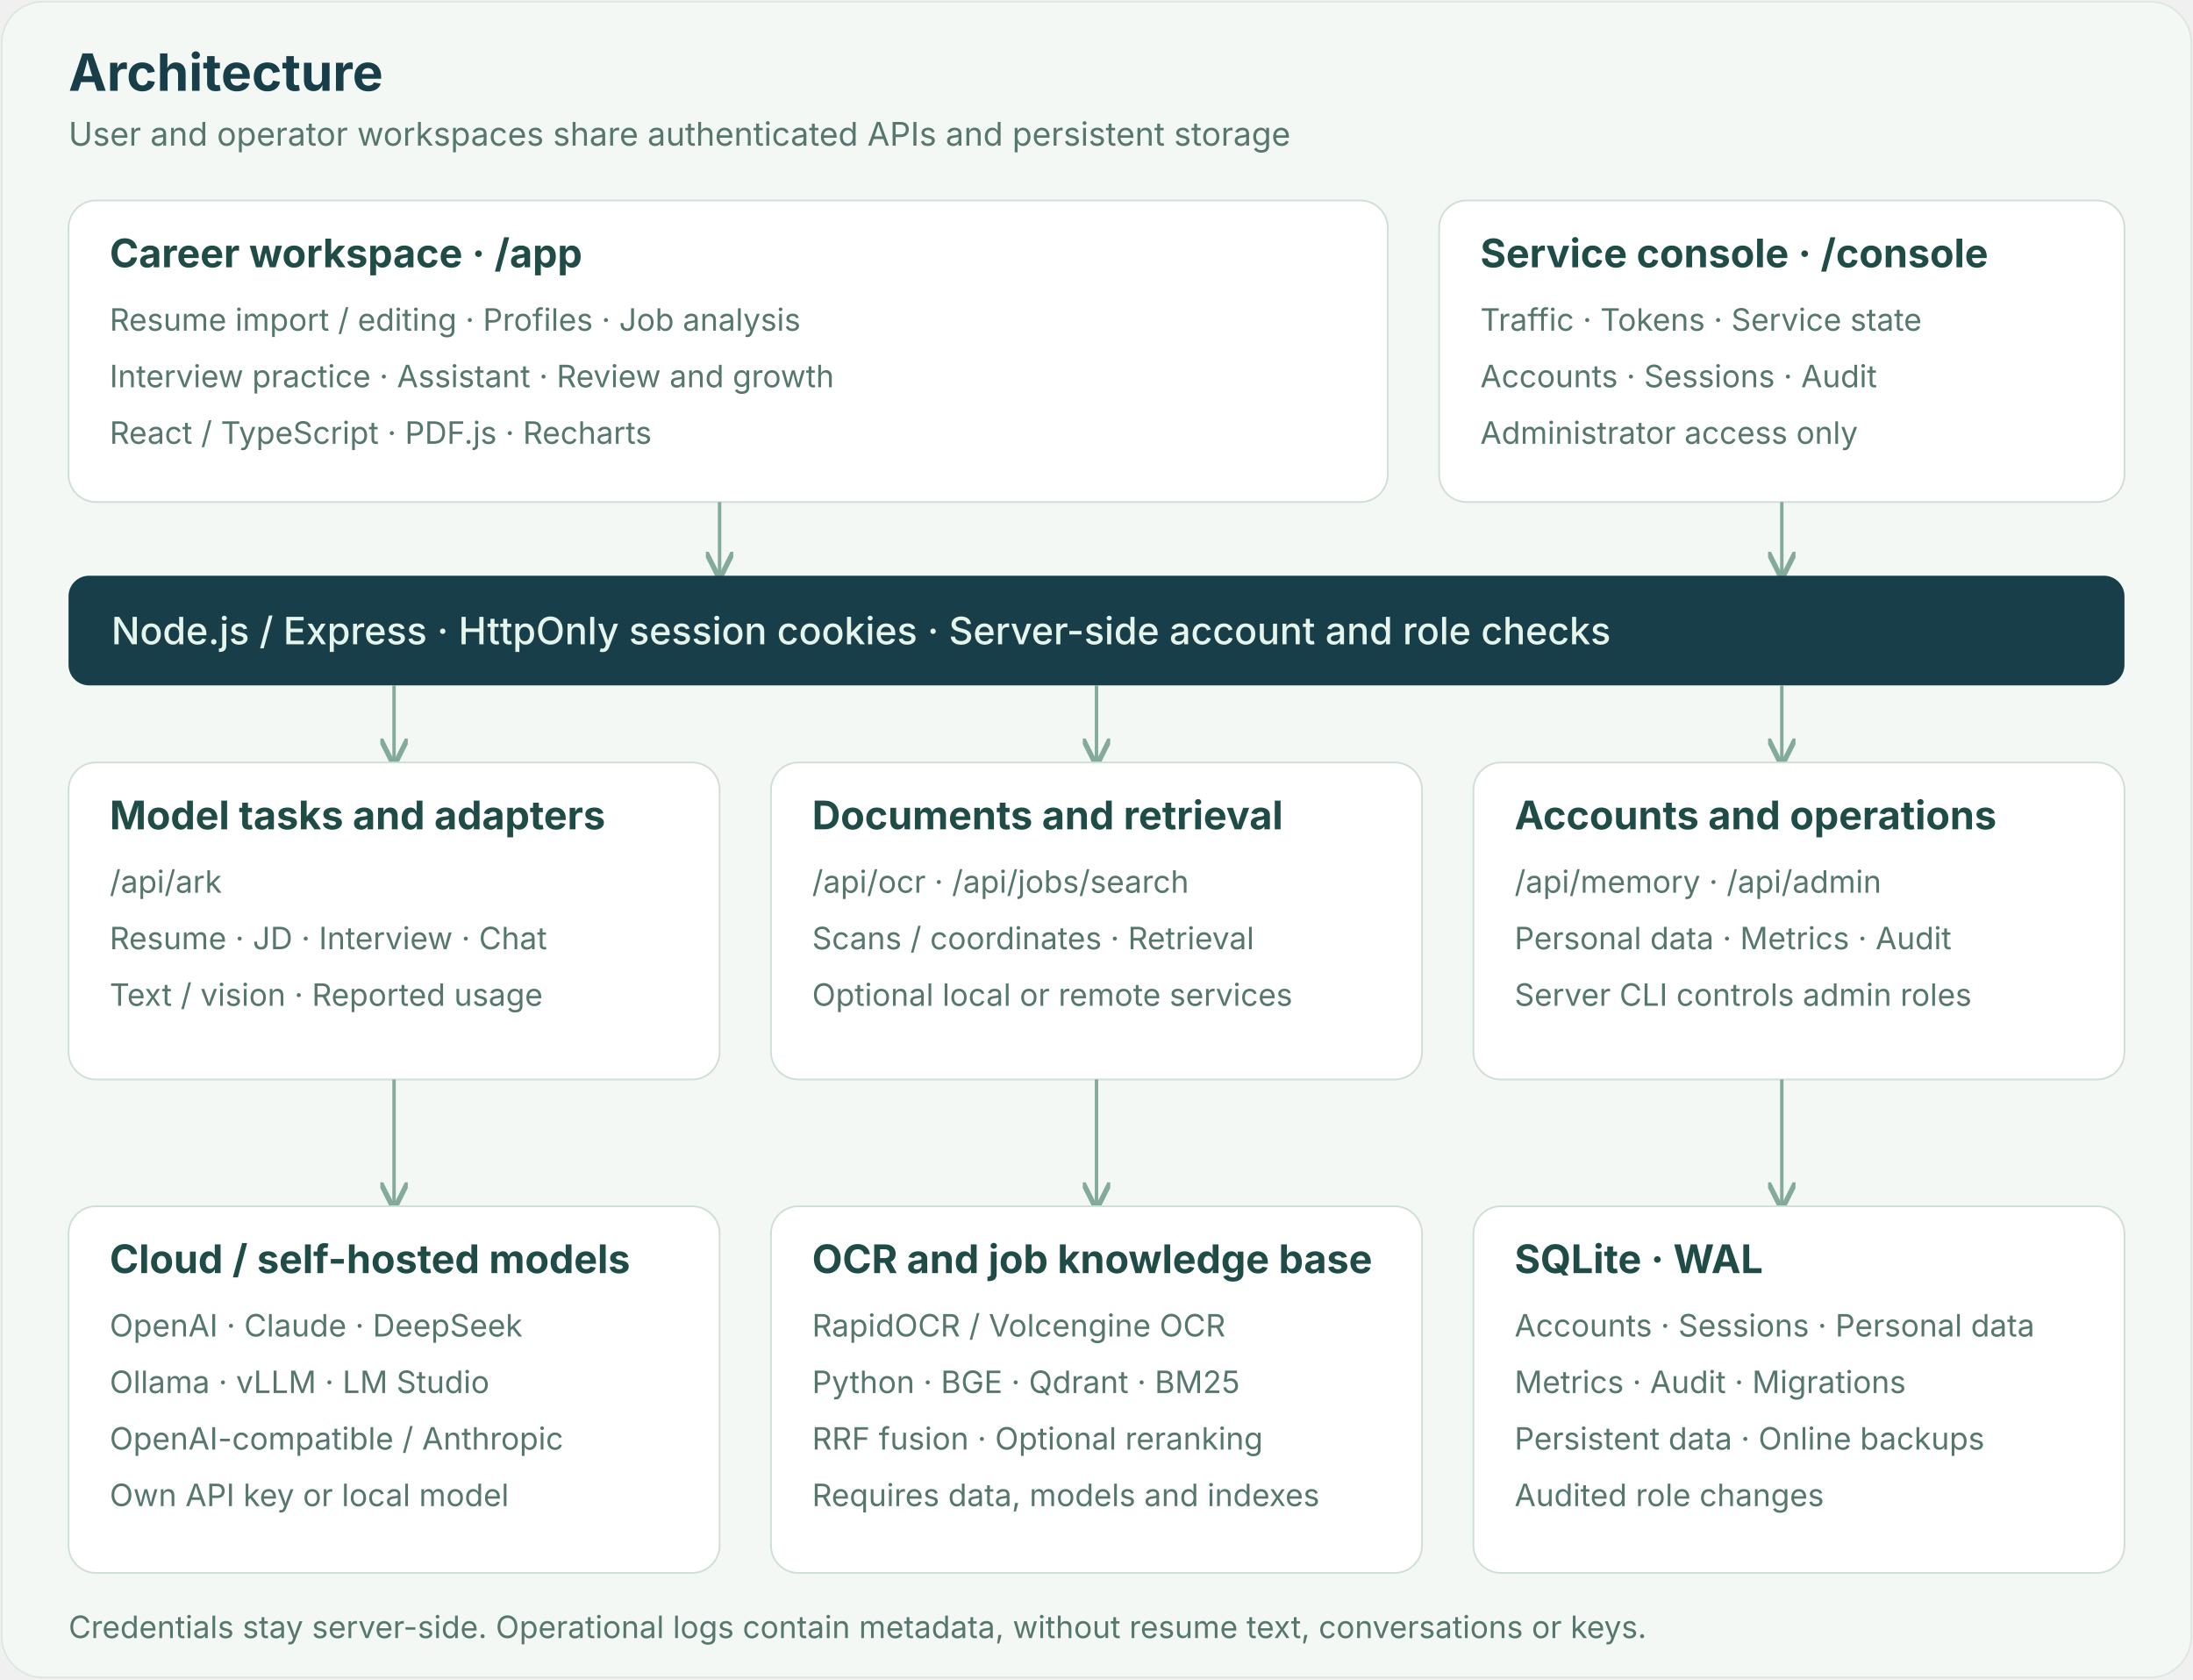
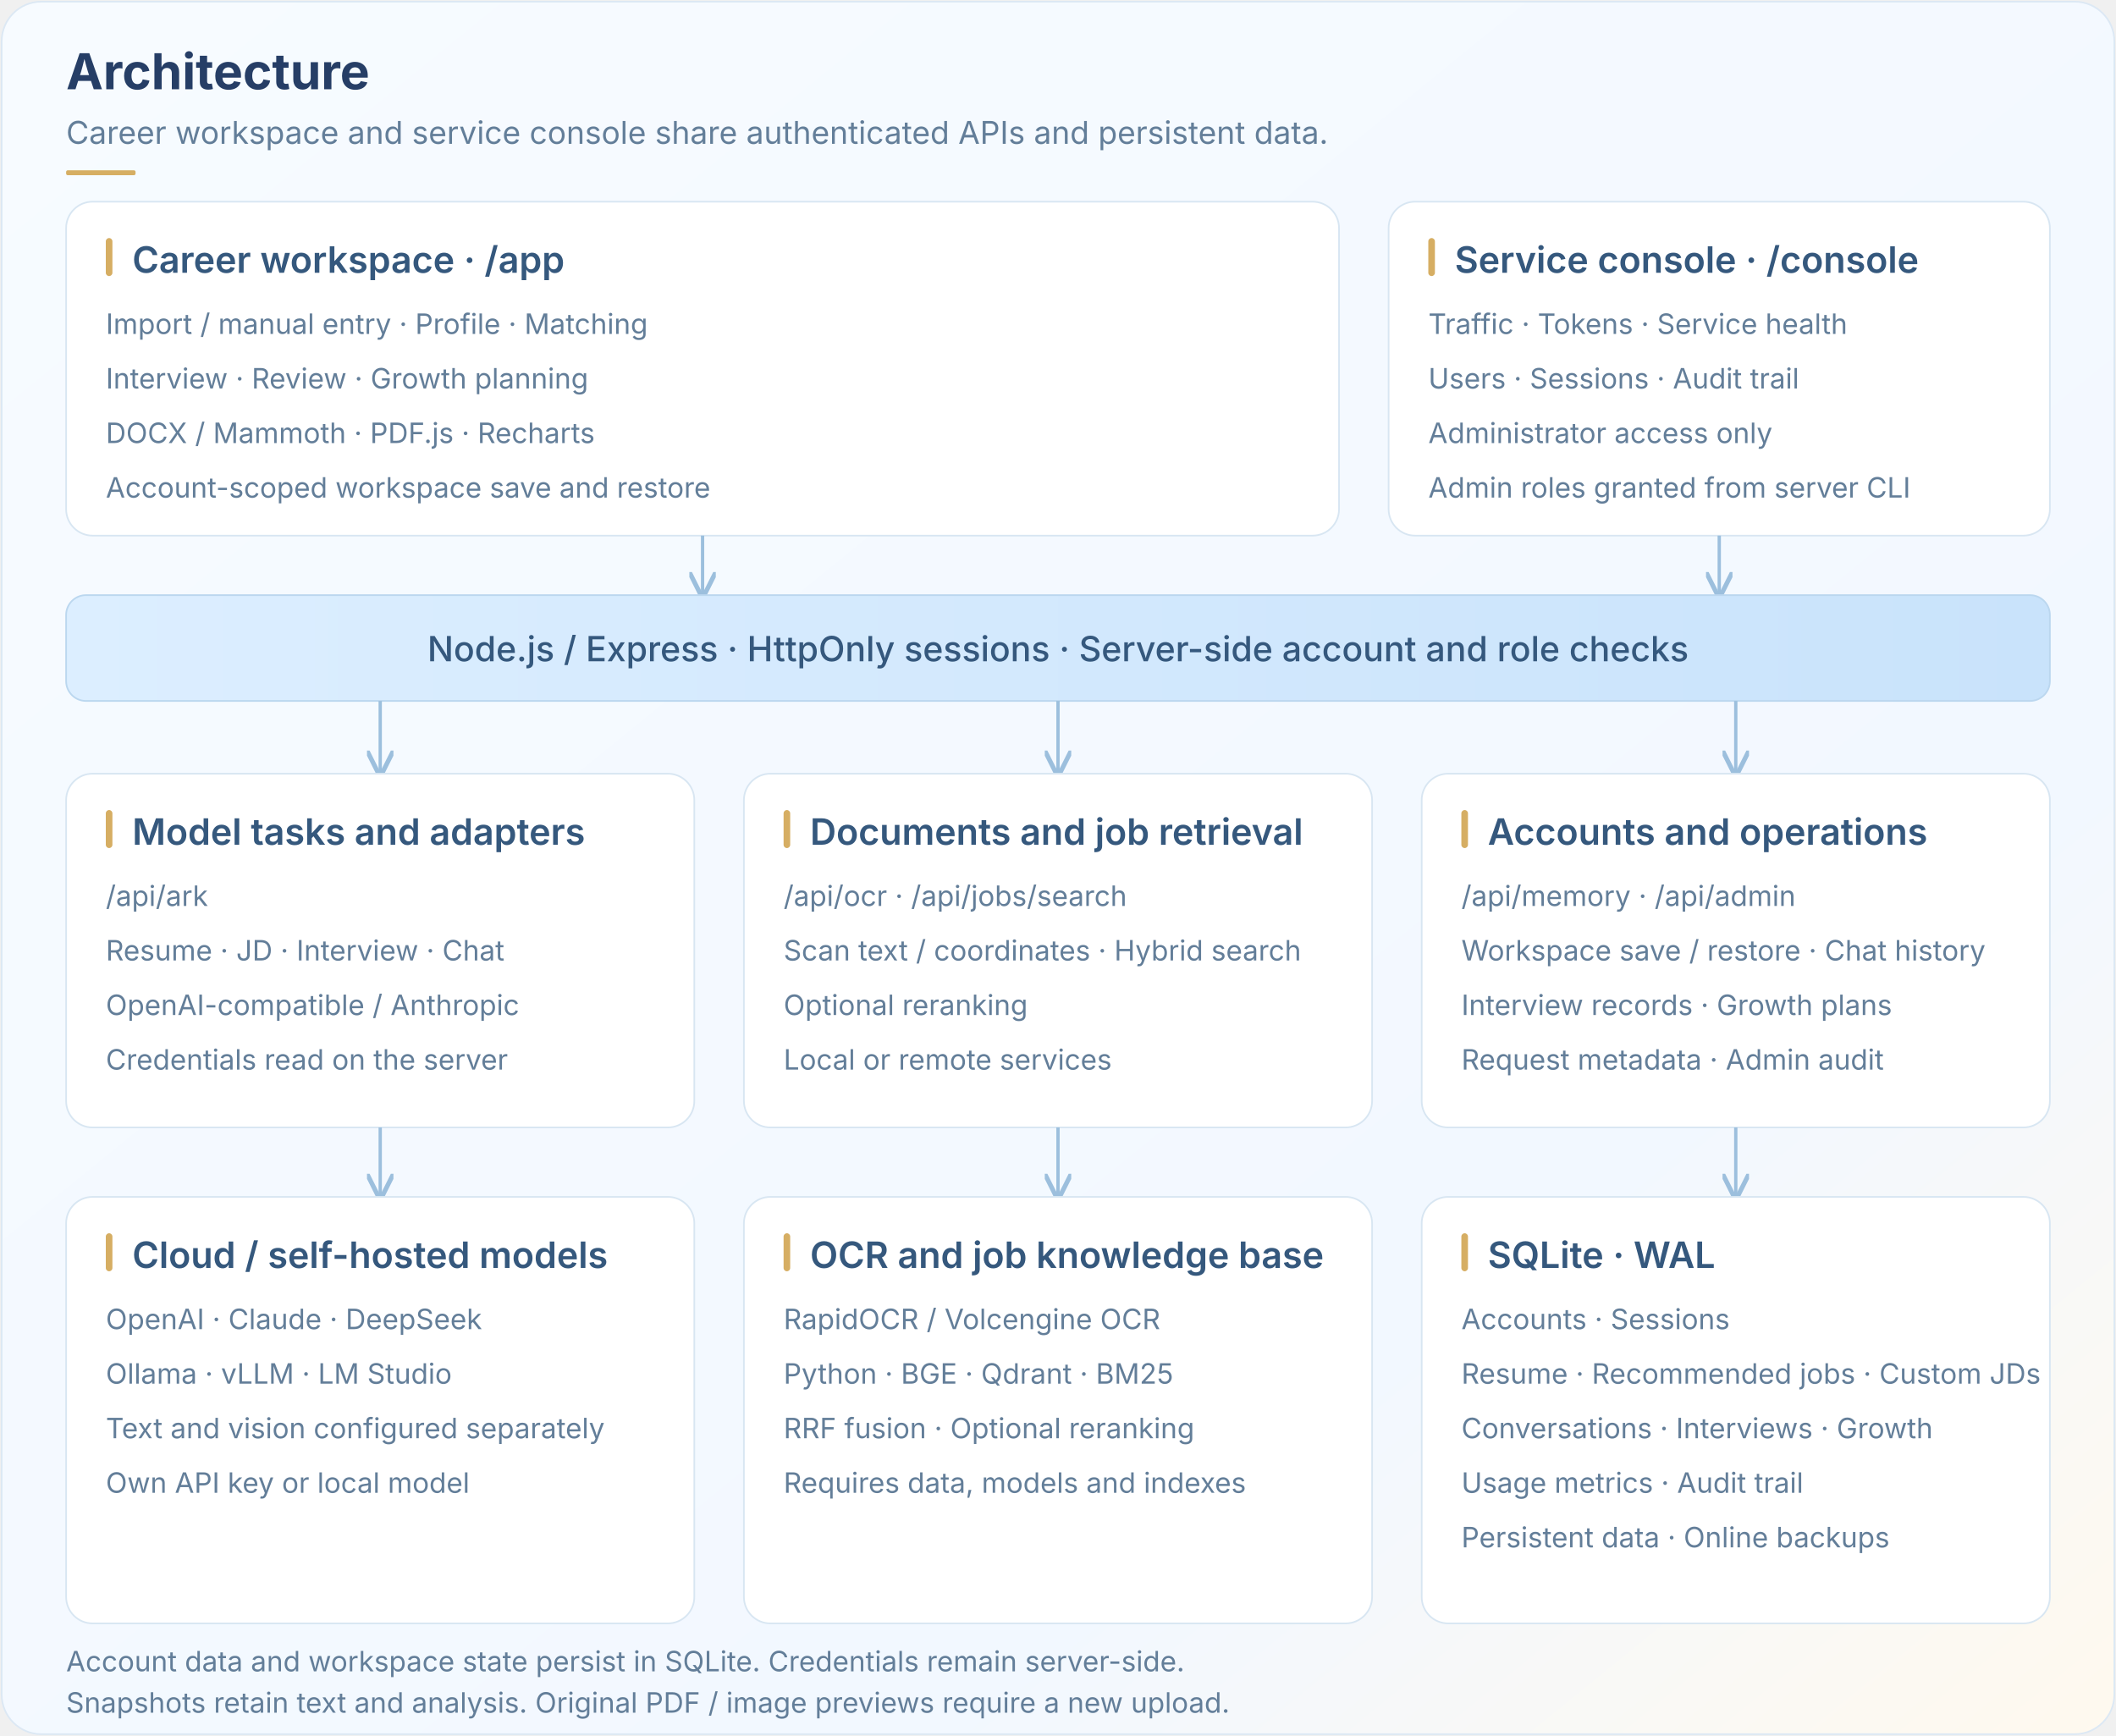
- <svg xmlns="http://www.w3.org/2000/svg" width="1280" height="980" viewBox="0 0 1280 980" role="img" aria-labelledby="title">
+ <svg xmlns="http://www.w3.org/2000/svg" width="1280" height="1050" viewBox="0 0 1280 1050" role="img" aria-labelledby="title desc">
  <defs>
+     <linearGradient id="page" x2="1" y2="1">
+       <stop stop-color="#f7fbff" />
+       <stop offset=".72" stop-color="#f2f8ff" />
+       <stop offset="1" stop-color="#fff9ee" />
+     </linearGradient>
+     <linearGradient id="service" x2="1">
+       <stop stop-color="#dceeff" />
+       <stop offset="1" stop-color="#c9e3fb" />
+     </linearGradient>
    <marker id="arrow" markerWidth="8" markerHeight="8" refX="7" refY="4" orient="auto">
-       <path d="M0 0L8 4L0 8" fill="none" stroke="#83aa9b" stroke-width="1.5" />
+       <path d="M0 0L8 4L0 8" fill="none" stroke="#9cbfdd" stroke-width="1.4" />
+     </marker>
+     <marker id="gold-arrow" markerWidth="8" markerHeight="8" refX="7" refY="4" orient="auto">
+       <path d="M0 0L8 4L0 8" fill="none" stroke="#d6ae63" stroke-width="1.4" />
    </marker>
  </defs>
  <g font-family="-apple-system,BlinkMacSystemFont,Segoe UI,PingFang SC,Microsoft YaHei,sans-serif">
-     <rect x="1" y="1" width="1278" height="978" rx="24" fill="#f4f8f5" stroke="#dce8df" />
-     <text x="40" y="53" font-size="30" fill="#173e49" font-weight="650">Architecture</text>
-     <text x="40" y="85" font-size="19" fill="#55776e" font-weight="400">User and operator workspaces share authenticated APIs and persistent storage</text>
-     <rect x="40" y="117" width="770" height="176" rx="16" fill="#fff" stroke="#cedfd6" />
-     <text x="64" y="156" font-size="23" fill="#204c48" font-weight="650">Career workspace · /app</text>
-     <text x="64" y="193" font-size="18" fill="#55776e" font-weight="400">Resume import / editing · Profiles · Job analysis</text>
-     <text x="64" y="226" font-size="18" fill="#55776e" font-weight="400">Interview practice · Assistant · Review and growth</text>
-     <text x="64" y="259" font-size="18" fill="#55776e" font-weight="400">React / TypeScript · PDF.js · Recharts</text>
-     <rect x="840" y="117" width="400" height="176" rx="16" fill="#fff" stroke="#cedfd6" />
-     <text x="864" y="156" font-size="23" fill="#204c48" font-weight="650">Service console · /console</text>
-     <text x="864" y="193" font-size="18" fill="#55776e" font-weight="400">Traffic · Tokens · Service state</text>
-     <text x="864" y="226" font-size="18" fill="#55776e" font-weight="400">Accounts · Sessions · Audit</text>
-     <text x="864" y="259" font-size="18" fill="#55776e" font-weight="400">Administrator access only</text>
-     <path d="M420 293V336" stroke="#83aa9b" stroke-width="2" marker-end="url(#arrow)" />
-     <path d="M1040 293V336" stroke="#83aa9b" stroke-width="2" marker-end="url(#arrow)" />
-     <rect x="40" y="336" width="1200" height="64" rx="12" fill="#173e49" />
-     <text x="65" y="376" font-size="22" fill="#e6f5ec" font-weight="550">Node.js / Express · HttpOnly session cookies · Server-side account and role checks</text>
-     <path d="M230 400V445" stroke="#83aa9b" stroke-width="2" marker-end="url(#arrow)" />
-     <path d="M640 400V445" stroke="#83aa9b" stroke-width="2" marker-end="url(#arrow)" />
-     <path d="M1040 400V445" stroke="#83aa9b" stroke-width="2" marker-end="url(#arrow)" />
-     <rect x="40" y="445" width="380" height="185" rx="16" fill="#fff" stroke="#cedfd6" />
-     <text x="64" y="484" font-size="23" fill="#204c48" font-weight="650">Model tasks and adapters</text>
-     <text x="64" y="521" font-size="18" fill="#55776e" font-weight="400">/api/ark</text>
-     <text x="64" y="554" font-size="18" fill="#55776e" font-weight="400">Resume · JD · Interview · Chat</text>
-     <text x="64" y="587" font-size="18" fill="#55776e" font-weight="400">Text / vision · Reported usage</text>
-     <rect x="450" y="445" width="380" height="185" rx="16" fill="#fff" stroke="#cedfd6" />
-     <text x="474" y="484" font-size="23" fill="#204c48" font-weight="650">Documents and retrieval</text>
-     <text x="474" y="521" font-size="18" fill="#55776e" font-weight="400">/api/ocr · /api/jobs/search</text>
-     <text x="474" y="554" font-size="18" fill="#55776e" font-weight="400">Scans / coordinates · Retrieval</text>
-     <text x="474" y="587" font-size="18" fill="#55776e" font-weight="400">Optional local or remote services</text>
-     <rect x="860" y="445" width="380" height="185" rx="16" fill="#fff" stroke="#cedfd6" />
-     <text x="884" y="484" font-size="23" fill="#204c48" font-weight="650">Accounts and operations</text>
-     <text x="884" y="521" font-size="18" fill="#55776e" font-weight="400">/api/memory · /api/admin</text>
-     <text x="884" y="554" font-size="18" fill="#55776e" font-weight="400">Personal data · Metrics · Audit</text>
-     <text x="884" y="587" font-size="18" fill="#55776e" font-weight="400">Server CLI controls admin roles</text>
-     <path d="M230 630V704" stroke="#83aa9b" stroke-width="2" marker-end="url(#arrow)" />
-     <path d="M640 630V704" stroke="#83aa9b" stroke-width="2" marker-end="url(#arrow)" />
-     <path d="M1040 630V704" stroke="#83aa9b" stroke-width="2" marker-end="url(#arrow)" />
-     <rect x="40" y="704" width="380" height="214" rx="16" fill="#fff" stroke="#cedfd6" />
-     <text x="64" y="743" font-size="23" fill="#204c48" font-weight="650">Cloud / self-hosted models</text>
-     <text x="64" y="780" font-size="18" fill="#55776e" font-weight="400">OpenAI · Claude · DeepSeek</text>
-     <text x="64" y="813" font-size="18" fill="#55776e" font-weight="400">Ollama · vLLM · LM Studio</text>
-     <text x="64" y="846" font-size="18" fill="#55776e" font-weight="400">OpenAI-compatible / Anthropic</text>
-     <text x="64" y="879" font-size="18" fill="#55776e" font-weight="400">Own API key or local model</text>
-     <rect x="450" y="704" width="380" height="214" rx="16" fill="#fff" stroke="#cedfd6" />
-     <text x="474" y="743" font-size="23" fill="#204c48" font-weight="650">OCR and job knowledge base</text>
-     <text x="474" y="780" font-size="18" fill="#55776e" font-weight="400">RapidOCR / Volcengine OCR</text>
-     <text x="474" y="813" font-size="18" fill="#55776e" font-weight="400">Python · BGE · Qdrant · BM25</text>
-     <text x="474" y="846" font-size="18" fill="#55776e" font-weight="400">RRF fusion · Optional reranking</text>
-     <text x="474" y="879" font-size="18" fill="#55776e" font-weight="400">Requires data, models and indexes</text>
-     <rect x="860" y="704" width="380" height="214" rx="16" fill="#fff" stroke="#cedfd6" />
-     <text x="884" y="743" font-size="23" fill="#204c48" font-weight="650">SQLite · WAL</text>
-     <text x="884" y="780" font-size="18" fill="#55776e" font-weight="400">Accounts · Sessions · Personal data</text>
-     <text x="884" y="813" font-size="18" fill="#55776e" font-weight="400">Metrics · Audit · Migrations</text>
-     <text x="884" y="846" font-size="18" fill="#55776e" font-weight="400">Persistent data · Online backups</text>
-     <text x="884" y="879" font-size="18" fill="#55776e" font-weight="400">Audited role changes</text>
-     <text x="40" y="956" font-size="18" fill="#55776e" font-weight="400">Credentials stay server-side. Operational logs contain metadata, without resume text, conversations or keys.</text>
+     <rect x="1" y="1" width="1278" height="1048" rx="24" fill="url(#page)" stroke="#dce8f4" />
+     <text x="40" y="54" font-size="30" fill="#263e66" font-weight="650">Architecture</text>
+     <text x="40" y="87" font-size="19" fill="#637e99" font-weight="400">Career workspace and service console share authenticated APIs and persistent data.</text>
+     <rect x="40" y="103" width="42" height="3" rx="1" fill="#d6ae63" stroke="none" />
+     <rect x="40" y="122" width="770" height="202" rx="16" fill="#fff" stroke="#d8e6f2" />
+     <rect x="64" y="144" width="4" height="23" rx="2" fill="#d6ae63" stroke="none" />
+     <text x="80" y="165" font-size="22" fill="#35587d" font-weight="600">Career workspace · /app</text>
+     <text x="64" y="202" font-size="17" fill="#637e99" font-weight="400">Import / manual entry · Profile · Matching</text>
+     <text x="64" y="235" font-size="17" fill="#637e99" font-weight="400">Interview · Review · Growth planning</text>
+     <text x="64" y="268" font-size="17" fill="#637e99" font-weight="400">DOCX / Mammoth · PDF.js · Recharts</text>
+     <text x="64" y="301" font-size="17" fill="#637e99" font-weight="400">Account-scoped workspace save and restore</text>
+     <rect x="840" y="122" width="400" height="202" rx="16" fill="#fff" stroke="#d8e6f2" />
+     <rect x="864" y="144" width="4" height="23" rx="2" fill="#d6ae63" stroke="none" />
+     <text x="880" y="165" font-size="22" fill="#35587d" font-weight="600">Service console · /console</text>
+     <text x="864" y="202" font-size="17" fill="#637e99" font-weight="400">Traffic · Tokens · Service health</text>
+     <text x="864" y="235" font-size="17" fill="#637e99" font-weight="400">Users · Sessions · Audit trail</text>
+     <text x="864" y="268" font-size="17" fill="#637e99" font-weight="400">Administrator access only</text>
+     <text x="864" y="301" font-size="17" fill="#637e99" font-weight="400">Admin roles granted from server CLI</text>
+     <path d="M425 324V360" fill="none" stroke="#9cbfdd" stroke-width="2" marker-end="url(#arrow)" />
+     <path d="M1040 324V360" fill="none" stroke="#9cbfdd" stroke-width="2" marker-end="url(#arrow)" />
+     <rect x="40" y="360" width="1200" height="64" rx="12" fill="url(#service)" stroke="#bbd7ef" />
+     <text x="640" y="400" font-size="21" fill="#35587d" font-weight="550" text-anchor="middle">Node.js / Express · HttpOnly sessions · Server-side account and role checks</text>
+     <path d="M230 424V468" fill="none" stroke="#9cbfdd" stroke-width="2" marker-end="url(#arrow)" />
+     <path d="M640 424V468" fill="none" stroke="#9cbfdd" stroke-width="2" marker-end="url(#arrow)" />
+     <path d="M1050 424V468" fill="none" stroke="#9cbfdd" stroke-width="2" marker-end="url(#arrow)" />
+     <rect x="40" y="468" width="380" height="214" rx="16" fill="#fff" stroke="#d8e6f2" />
+     <rect x="64" y="490" width="4" height="23" rx="2" fill="#d6ae63" stroke="none" />
+     <text x="80" y="511" font-size="22" fill="#35587d" font-weight="600">Model tasks and adapters</text>
+     <text x="64" y="548" font-size="17" fill="#637e99" font-weight="400">/api/ark</text>
+     <text x="64" y="581" font-size="17" fill="#637e99" font-weight="400">Resume · JD · Interview · Chat</text>
+     <text x="64" y="614" font-size="17" fill="#637e99" font-weight="400">OpenAI-compatible / Anthropic</text>
+     <text x="64" y="647" font-size="17" fill="#637e99" font-weight="400">Credentials read on the server</text>
+     <rect x="450" y="468" width="380" height="214" rx="16" fill="#fff" stroke="#d8e6f2" />
+     <rect x="474" y="490" width="4" height="23" rx="2" fill="#d6ae63" stroke="none" />
+     <text x="490" y="511" font-size="22" fill="#35587d" font-weight="600">Documents and job retrieval</text>
+     <text x="474" y="548" font-size="17" fill="#637e99" font-weight="400">/api/ocr · /api/jobs/search</text>
+     <text x="474" y="581" font-size="17" fill="#637e99" font-weight="400">Scan text / coordinates · Hybrid search</text>
+     <text x="474" y="614" font-size="17" fill="#637e99" font-weight="400">Optional reranking</text>
+     <text x="474" y="647" font-size="17" fill="#637e99" font-weight="400">Local or remote services</text>
+     <rect x="860" y="468" width="380" height="214" rx="16" fill="#fff" stroke="#d8e6f2" />
+     <rect x="884" y="490" width="4" height="23" rx="2" fill="#d6ae63" stroke="none" />
+     <text x="900" y="511" font-size="22" fill="#35587d" font-weight="600">Accounts and operations</text>
+     <text x="884" y="548" font-size="17" fill="#637e99" font-weight="400">/api/memory · /api/admin</text>
+     <text x="884" y="581" font-size="17" fill="#637e99" font-weight="400">Workspace save / restore · Chat history</text>
+     <text x="884" y="614" font-size="17" fill="#637e99" font-weight="400">Interview records · Growth plans</text>
+     <text x="884" y="647" font-size="17" fill="#637e99" font-weight="400">Request metadata · Admin audit</text>
+     <path d="M230 682V724" fill="none" stroke="#9cbfdd" stroke-width="2" marker-end="url(#arrow)" />
+     <path d="M640 682V724" fill="none" stroke="#9cbfdd" stroke-width="2" marker-end="url(#arrow)" />
+     <path d="M1050 682V724" fill="none" stroke="#9cbfdd" stroke-width="2" marker-end="url(#arrow)" />
+     <rect x="40" y="724" width="380" height="258" rx="16" fill="#fff" stroke="#d8e6f2" />
+     <rect x="64" y="746" width="4" height="23" rx="2" fill="#d6ae63" stroke="none" />
+     <text x="80" y="767" font-size="22" fill="#35587d" font-weight="600">Cloud / self-hosted models</text>
+     <text x="64" y="804" font-size="17" fill="#637e99" font-weight="400">OpenAI · Claude · DeepSeek</text>
+     <text x="64" y="837" font-size="17" fill="#637e99" font-weight="400">Ollama · vLLM · LM Studio</text>
+     <text x="64" y="870" font-size="17" fill="#637e99" font-weight="400">Text and vision configured separately</text>
+     <text x="64" y="903" font-size="17" fill="#637e99" font-weight="400">Own API key or local model</text>
+     <rect x="450" y="724" width="380" height="258" rx="16" fill="#fff" stroke="#d8e6f2" />
+     <rect x="474" y="746" width="4" height="23" rx="2" fill="#d6ae63" stroke="none" />
+     <text x="490" y="767" font-size="22" fill="#35587d" font-weight="600">OCR and job knowledge base</text>
+     <text x="474" y="804" font-size="17" fill="#637e99" font-weight="400">RapidOCR / Volcengine OCR</text>
+     <text x="474" y="837" font-size="17" fill="#637e99" font-weight="400">Python · BGE · Qdrant · BM25</text>
+     <text x="474" y="870" font-size="17" fill="#637e99" font-weight="400">RRF fusion · Optional reranking</text>
+     <text x="474" y="903" font-size="17" fill="#637e99" font-weight="400">Requires data, models and indexes</text>
+     <rect x="860" y="724" width="380" height="258" rx="16" fill="#fff" stroke="#d8e6f2" />
+     <rect x="884" y="746" width="4" height="23" rx="2" fill="#d6ae63" stroke="none" />
+     <text x="900" y="767" font-size="22" fill="#35587d" font-weight="600">SQLite · WAL</text>
+     <text x="884" y="804" font-size="17" fill="#637e99" font-weight="400">Accounts · Sessions</text>
+     <text x="884" y="837" font-size="17" fill="#637e99" font-weight="400">Resume · Recommended jobs · Custom JDs</text>
+     <text x="884" y="870" font-size="17" fill="#637e99" font-weight="400">Conversations · Interviews · Growth</text>
+     <text x="884" y="903" font-size="17" fill="#637e99" font-weight="400">Usage metrics · Audit trail</text>
+     <text x="884" y="936" font-size="17" fill="#637e99" font-weight="400">Persistent data · Online backups</text>
+     <text x="40" y="1011" font-size="17" fill="#637e99" font-weight="400">Account data and workspace state persist in SQLite. Credentials remain server-side.</text>
+     <text x="40" y="1036" font-size="17" fill="#637e99" font-weight="400">Snapshots retain text and analysis. Original PDF / image previews require a new upload.</text>
  </g>
</svg>
